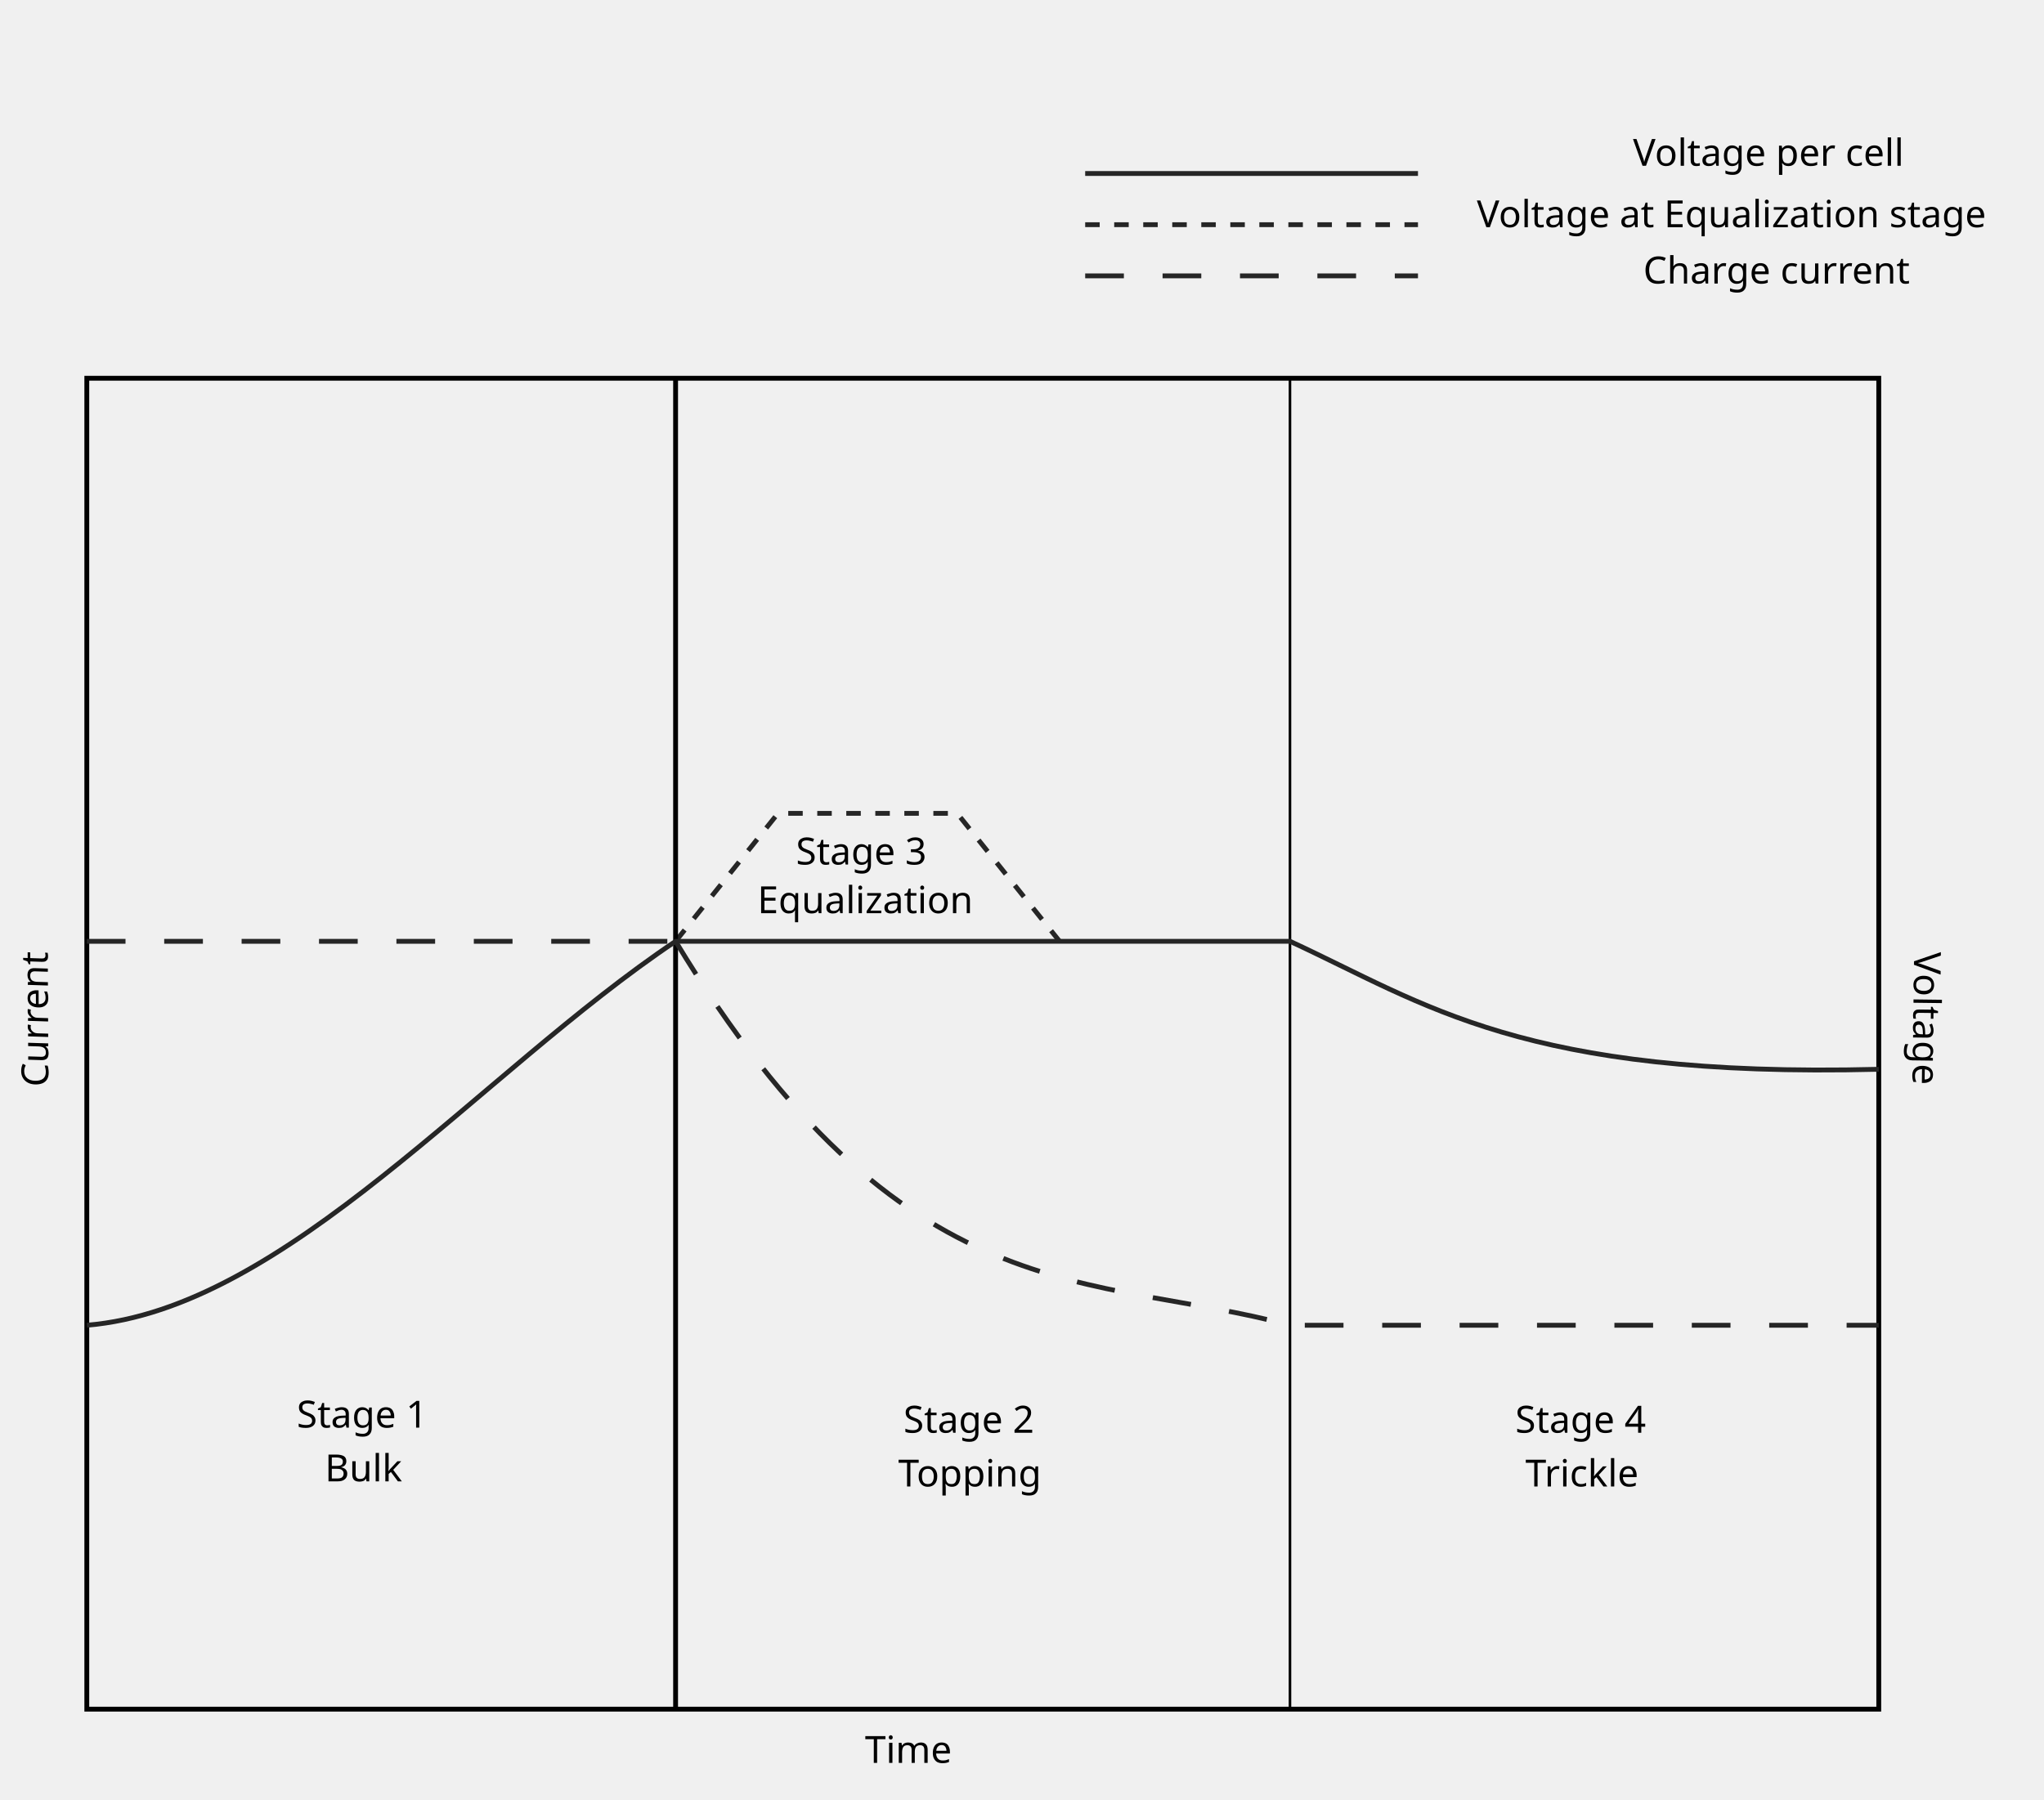
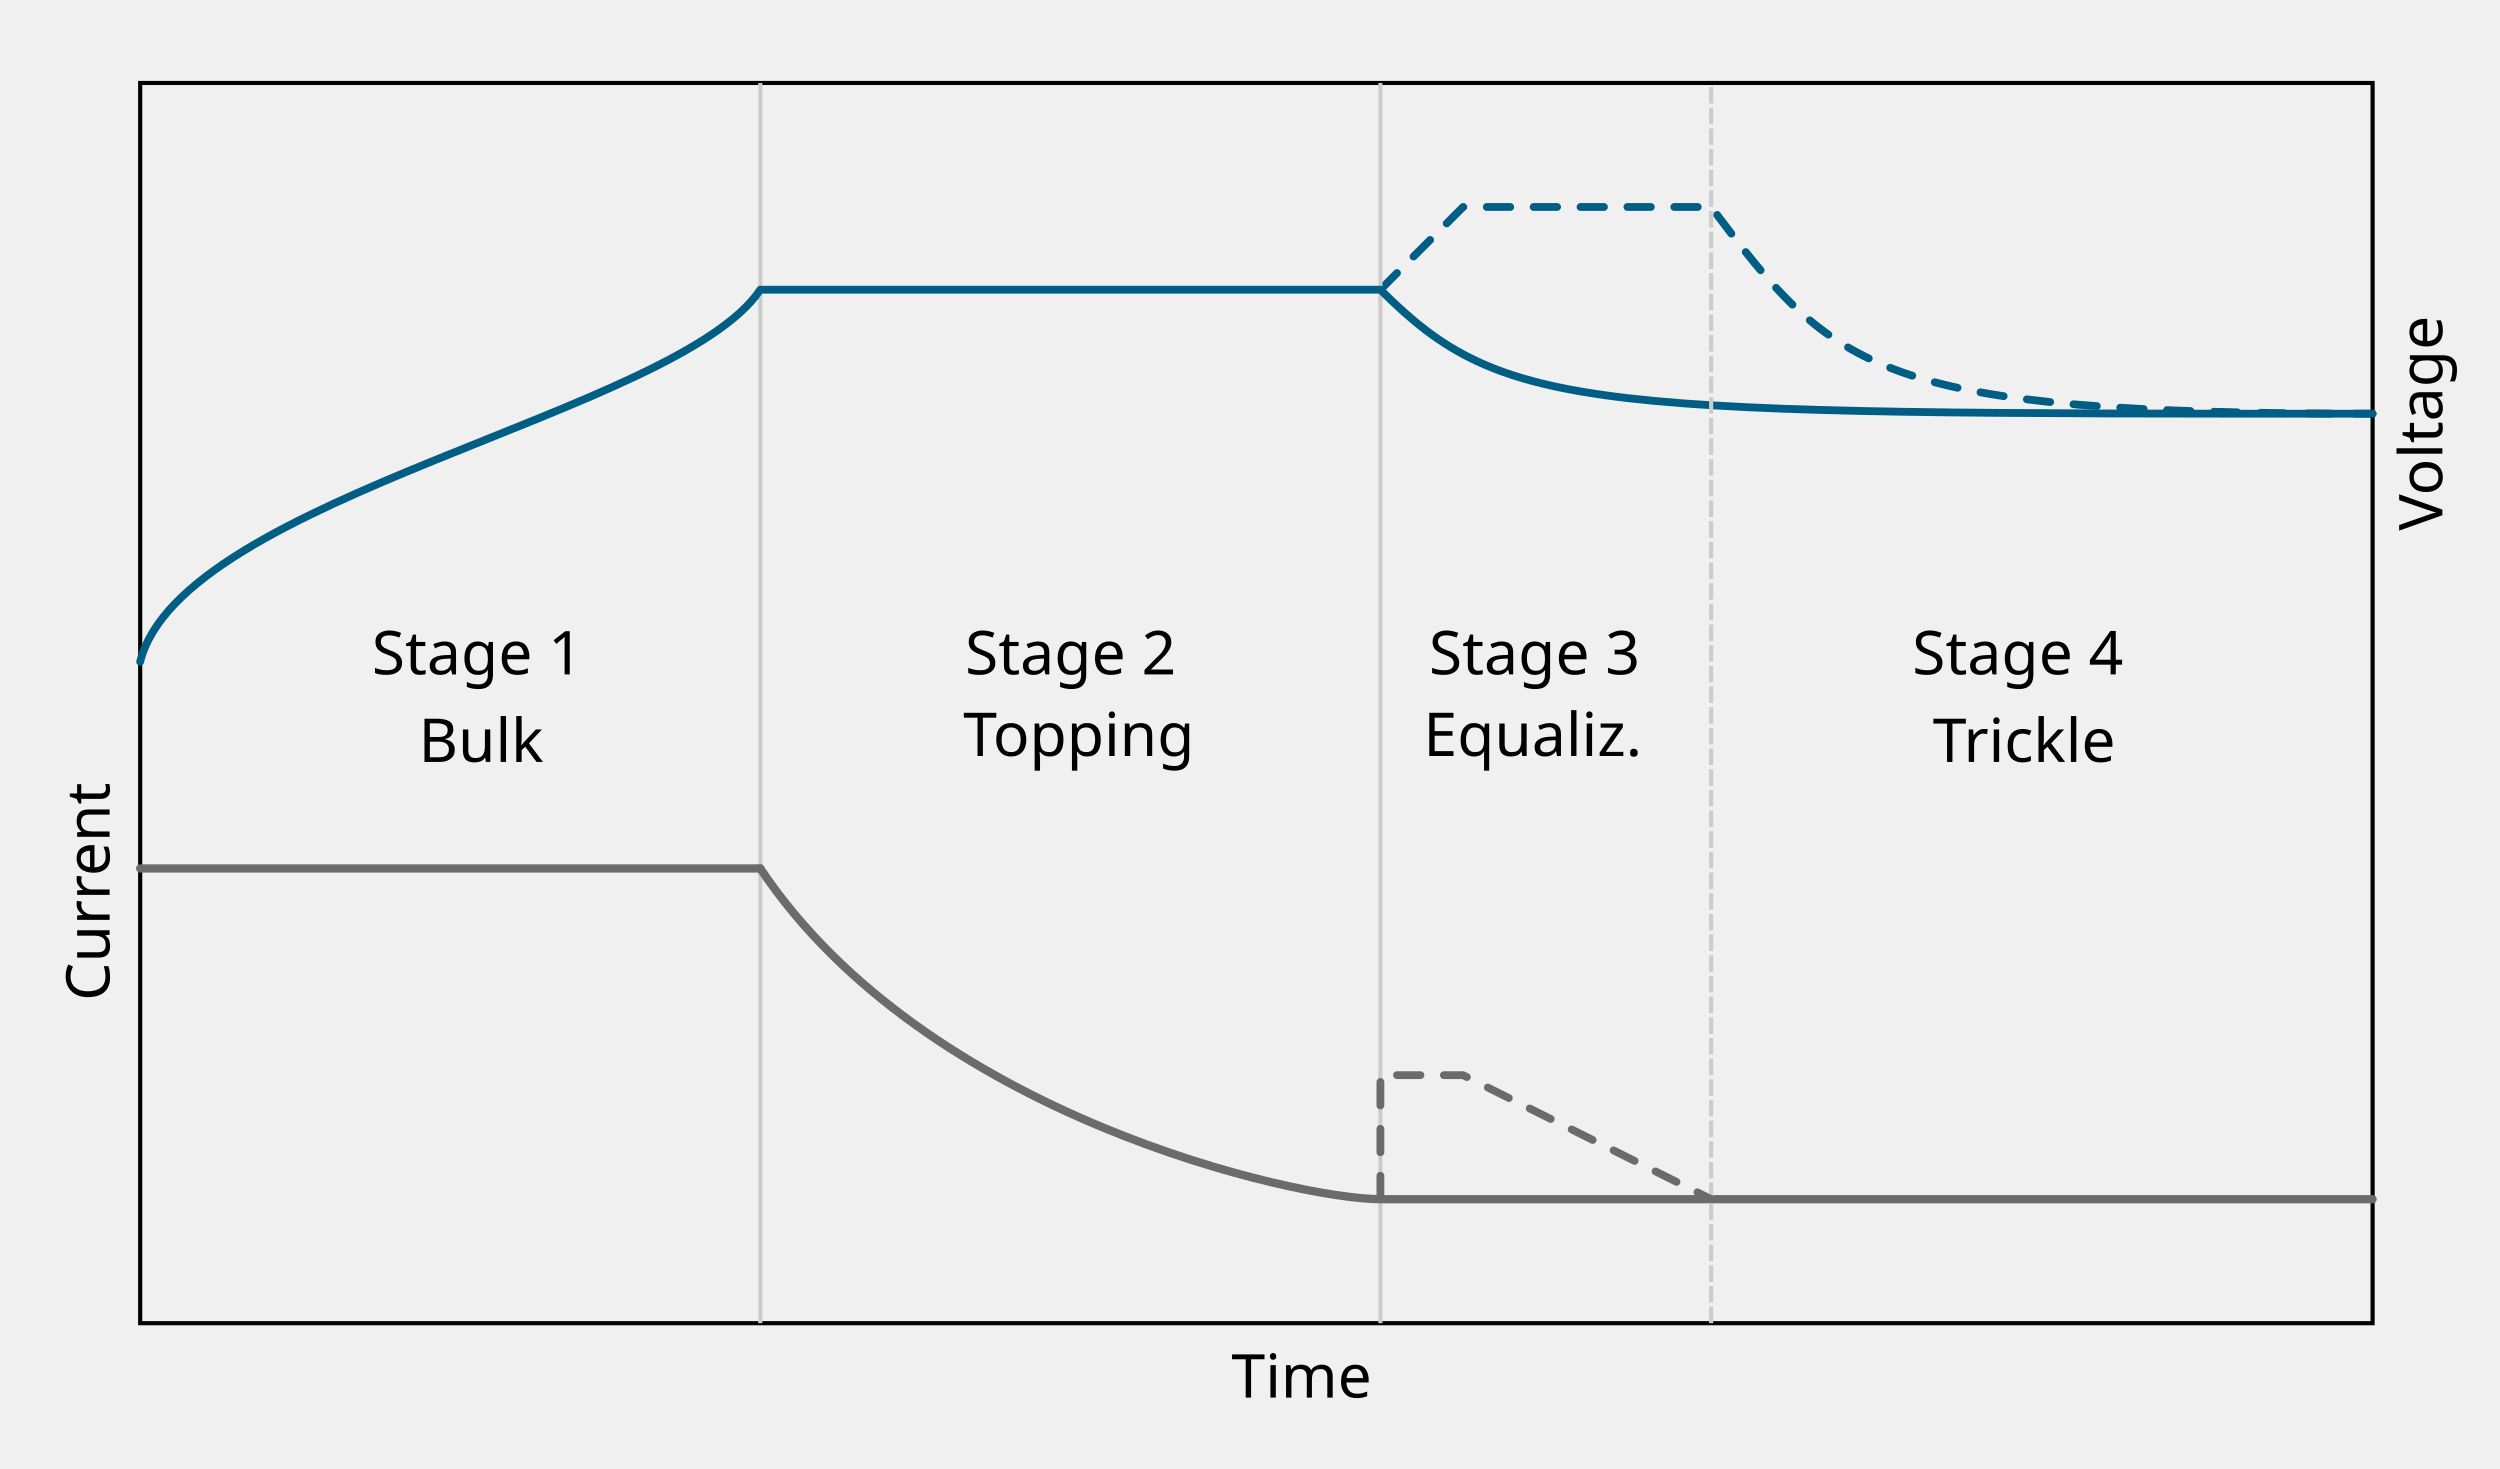
- <svg xmlns="http://www.w3.org/2000/svg" xmlns:ns1="http://www.openswatchbook.org/uri/2009/osb" width="211.258mm" height="186mm" viewBox="0 0 211.258 186" version="1.1" id="svg5625" style="enable-background:new">
+ <svg xmlns="http://www.w3.org/2000/svg" xmlns:ns1="http://www.openswatchbook.org/uri/2009/osb" width="160mm" height="94mm" viewBox="0 0 160 94" version="1.1" id="svg5625" style="enable-background:new">
  <defs id="defs5619">
    <marker orient="auto" refY="0" refX="0" id="Arrow1Mend" style="overflow:visible">
      <path id="path2337" d="M 0,0 5,-5 -12.5,0 5,5 Z" style="fill:#000000;fill-opacity:1;fill-rule:evenodd;stroke:#000000;stroke-width:1pt;stroke-opacity:1" transform="matrix(-0.4,0,0,-0.4,-4,0)" />
    </marker>
    <marker orient="auto" refY="0" refX="0" id="marker1508" style="overflow:visible">
      <path id="path1506" d="M 5.77,0 -2.88,5 V -5 Z" style="fill:#000000;fill-opacity:1;fill-rule:evenodd;stroke:#000000;stroke-width:1pt;stroke-opacity:1" transform="scale(0.8)" />
    </marker>
    <marker orient="auto" refY="0" refX="0" id="EmptyTriangleOutL" style="overflow:visible">
      <path id="path3908" d="M 5.77,0 -2.88,5 V -5 Z" style="fill:#ffffff;fill-rule:evenodd;stroke:#000000;stroke-width:1pt;stroke-opacity:1" transform="matrix(0.8,0,0,0.8,-4.8,0)" />
    </marker>
    <marker orient="auto" refY="0" refX="0" id="Arrow1Lend" style="overflow:visible">
      <path id="path3751" d="M 0,0 5,-5 -12.5,0 5,5 Z" style="fill:#000000;fill-opacity:1;fill-rule:evenodd;stroke:#000000;stroke-width:1pt;stroke-opacity:1" transform="matrix(-0.8,0,0,-0.8,-10,0)" />
    </marker>
    <linearGradient id="linearGradient3575" ns1:paint="solid">
      <stop style="stop-color:#000000;stop-opacity:1;" offset="0" id="stop3573" />
    </linearGradient>
    <marker orient="auto" refY="0" refX="0" id="DotS" style="overflow:visible">
      <path id="path16850" d="m -2.5,-1 c 0,2.76 -2.24,5 -5,5 -2.76,0 -5,-2.24 -5,-5 0,-2.76 2.24,-5 5,-5 2.76,0 5,2.24 5,5 z" style="fill:#000000;fill-opacity:1;fill-rule:evenodd;stroke:#000000;stroke-width:1pt;stroke-opacity:1" transform="matrix(0.2,0,0,0.2,1.48,0.2)" />
    </marker>
    <marker orient="auto" refY="0" refX="0" id="DotM" style="overflow:visible">
      <path id="path16847" d="m -2.5,-1 c 0,2.76 -2.24,5 -5,5 -2.76,0 -5,-2.24 -5,-5 0,-2.76 2.24,-5 5,-5 2.76,0 5,2.24 5,5 z" style="fill:#000000;fill-opacity:1;fill-rule:evenodd;stroke:#000000;stroke-width:1pt;stroke-opacity:1" transform="matrix(0.4,0,0,0.4,2.96,0.4)" />
    </marker>
  </defs>
-   <g id="layer2" style="display:inline" transform="translate(-30.71618,-63.85732)">
+   <g id="layer2" style="display:inline" transform="translate(-30.71618,-155.8573)">
    <text xml:space="preserve" style="font-style:normal;font-weight:normal;font-size:4.233px;line-height:1.25;font-family:sans-serif;letter-spacing:0px;word-spacing:0px;fill:#000000;fill-opacity:1;stroke:none;stroke-width:0.265;stroke-miterlimit:4;stroke-dasharray:none" x="42.201" y="289.754" id="text17242">
      <tspan id="tspan17240" x="42.201" y="293.5" style="font-style:normal;font-variant:normal;font-weight:normal;font-stretch:normal;font-family:sans-serif;-inkscape-font-specification:sans-serif;stroke-width:0.265;stroke-miterlimit:4;stroke-dasharray:none" />
      <tspan x="42.201" y="298.792" style="font-style:normal;font-variant:normal;font-weight:normal;font-stretch:normal;font-family:sans-serif;-inkscape-font-specification:sans-serif;stroke-width:0.265;stroke-miterlimit:4;stroke-dasharray:none" id="tspan2084" />
    </text>
    <flowRoot xml:space="preserve" id="flowRoot2086" style="font-style:normal;font-variant:normal;font-weight:normal;font-stretch:normal;font-size:14.667px;line-height:1.25;font-family:sans-serif;-inkscape-font-specification:'sans-serif, Normal';font-variant-ligatures:normal;font-variant-caps:normal;font-variant-numeric:normal;text-align:start;letter-spacing:0px;word-spacing:0px;writing-mode:lr-tb;text-anchor:start;fill:#000000;fill-opacity:1;stroke:none">
      <flowRegion id="flowRegion2088">
        <rect id="rect2090" width="20" height="20" x="160" y="69.843" />
      </flowRegion>
      <flowPara id="flowPara2092" />
    </flowRoot>
    <flowRoot xml:space="preserve" id="flowRoot2094" style="font-style:normal;font-variant:normal;font-weight:normal;font-stretch:normal;font-size:14.667px;line-height:1.25;font-family:sans-serif;-inkscape-font-specification:'sans-serif, Normal';font-variant-ligatures:normal;font-variant-caps:normal;font-variant-numeric:normal;text-align:start;letter-spacing:0px;word-spacing:0px;writing-mode:lr-tb;text-anchor:start;fill:#000000;fill-opacity:1;stroke:none">
      <flowRegion id="flowRegion2096">
        <rect id="rect2098" width="60" height="40" x="170" y="49.843" />
      </flowRegion>
      <flowPara id="flowPara2100" />
    </flowRoot>
    <flowRoot xml:space="preserve" id="flowRoot2102" style="font-style:normal;font-variant:normal;font-weight:normal;font-stretch:normal;font-size:14.667px;line-height:1.25;font-family:sans-serif;-inkscape-font-specification:'sans-serif, Normal';font-variant-ligatures:normal;font-variant-caps:normal;font-variant-numeric:normal;text-align:start;letter-spacing:0px;word-spacing:0px;writing-mode:lr-tb;text-anchor:start;fill:#000000;fill-opacity:1;stroke:none">
      <flowRegion id="flowRegion2104">
        <rect id="rect2106" width="70" height="40" x="160" y="49.843" />
      </flowRegion>
      <flowPara id="flowPara2108" />
    </flowRoot>
    <text xml:space="preserve" style="font-style:normal;font-variant:normal;font-weight:normal;font-stretch:normal;font-size:3.881px;line-height:1.25;font-family:sans-serif;-inkscape-font-specification:'sans-serif, Normal';font-variant-ligatures:normal;font-variant-caps:normal;font-variant-numeric:normal;text-align:start;letter-spacing:0px;word-spacing:0px;writing-mode:lr-tb;text-anchor:start;fill:#000000;fill-opacity:1;stroke:none;stroke-width:0.265" x="101.912" y="279.271" id="text2112">
      <tspan id="tspan2110" x="101.912" y="282.705" style="stroke-width:0.265" />
    </text>
  </g>
-   <g id="layer1" transform="translate(-30.71618,-63.85732)">
+   <g id="layer1" transform="translate(-30.71618,-155.8573)">
    <flowRoot xml:space="preserve" id="flowRoot2221" style="font-style:normal;font-variant:normal;font-weight:normal;font-stretch:normal;font-size:8px;line-height:1.25;font-family:sans-serif;-inkscape-font-specification:'sans-serif, Normal';font-variant-ligatures:normal;font-variant-caps:normal;font-variant-numeric:normal;text-align:start;letter-spacing:0px;word-spacing:0px;writing-mode:lr-tb;text-anchor:start;fill:#000000;fill-opacity:1;stroke:none">
      <flowRegion id="flowRegion2223">
        <rect id="rect2225" width="3.6379788e-12" height="10" x="410" y="49.843" />
      </flowRegion>
      <flowPara id="flowPara2227" />
    </flowRoot>
    <flowRoot xml:space="preserve" id="flowRoot3732" style="font-style:normal;font-variant:normal;font-weight:normal;font-stretch:normal;font-size:8px;line-height:1.25;font-family:sans-serif;-inkscape-font-specification:'sans-serif, Normal';font-variant-ligatures:normal;font-variant-caps:normal;font-variant-numeric:normal;text-align:start;letter-spacing:0px;word-spacing:0px;writing-mode:lr-tb;text-anchor:start;fill:#000000;fill-opacity:1;stroke:none">
      <flowRegion id="flowRegion3734">
        <rect id="rect3736" width="32.25" height="22.5" x="300" y="62.843" />
      </flowRegion>
      <flowPara id="flowPara3738" />
    </flowRoot>
-     <text xml:space="preserve" style="font-style:normal;font-variant:normal;font-weight:normal;font-stretch:normal;font-size:3.881px;line-height:1.25;font-family:sans-serif;-inkscape-font-specification:sans-serif;font-variant-ligatures:normal;font-variant-caps:normal;font-variant-numeric:normal;text-align:start;letter-spacing:0px;word-spacing:0px;writing-mode:lr-tb;text-anchor:start;fill:#000000;fill-opacity:1;stroke:none;stroke-width:0.265" x="120.121" y="246.098" id="text1986">
-       <tspan id="tspan1984" x="120.121" y="246.098" style="fill:#000000;fill-opacity:1;stroke-width:0.265">Time</tspan>
-       <tspan x="120.121" y="250.949" style="fill:#000000;fill-opacity:1;stroke-width:0.265" id="tspan1988" />
+     <text xml:space="preserve" style="font-style:normal;font-variant:normal;font-weight:normal;font-stretch:normal;font-size:3.881px;line-height:1.25;font-family:sans-serif;-inkscape-font-specification:sans-serif;font-variant-ligatures:normal;font-variant-caps:normal;font-variant-numeric:normal;text-align:start;letter-spacing:0px;word-spacing:0px;writing-mode:lr-tb;text-anchor:start;fill:#000000;fill-opacity:1;stroke:none;stroke-width:0.265" x="109.537" y="245.304" id="text1986">
+       <tspan id="tspan1984" x="109.537" y="245.304" style="fill:#000000;fill-opacity:1;stroke-width:0.265">Time</tspan>
+       <tspan x="109.537" y="250.155" style="fill:#000000;fill-opacity:1;stroke-width:0.265" id="tspan1988" />
    </text>
-     <text xml:space="preserve" style="font-style:normal;font-variant:normal;font-weight:normal;font-stretch:normal;font-size:3.881px;line-height:1.25;font-family:sans-serif;-inkscape-font-specification:sans-serif;font-variant-ligatures:normal;font-variant-caps:normal;font-variant-numeric:normal;text-align:start;letter-spacing:0px;word-spacing:0px;writing-mode:lr-tb;text-anchor:start;fill:#000000;fill-opacity:1;stroke:none;stroke-width:0.265" x="-175.017" y="34.82" id="text1992" transform="matrix(-0.00526742,-1.000671,0.9994962,0.03173802,0,0)">
-       <tspan id="tspan1990" x="-175.017" y="34.82" style="fill:#000000;fill-opacity:1;stroke-width:0.265">Current</tspan>
+     <text xml:space="preserve" style="font-style:normal;font-variant:normal;font-weight:normal;font-stretch:normal;font-size:3.881px;line-height:1.25;font-family:sans-serif;-inkscape-font-specification:sans-serif;font-variant-ligatures:normal;font-variant-caps:normal;font-variant-numeric:normal;text-align:start;letter-spacing:0px;word-spacing:0px;writing-mode:lr-tb;text-anchor:start;fill:#000000;fill-opacity:1;stroke:none;stroke-width:0.265" x="121.818" y="204.244" id="text2682">
+       <tspan x="121.818" y="204.244" style="fill:#000000;fill-opacity:1;stroke-width:0.265" id="tspan7723">Equaliz. </tspan>
    </text>
-     <text xml:space="preserve" style="font-style:normal;font-variant:normal;font-weight:normal;font-stretch:normal;font-size:3.881px;line-height:1.25;font-family:sans-serif;-inkscape-font-specification:sans-serif;font-variant-ligatures:normal;font-variant-caps:normal;font-variant-numeric:normal;text-align:start;letter-spacing:0px;word-spacing:0px;writing-mode:lr-tb;text-anchor:start;fill:#000000;fill-opacity:1;stroke:none;stroke-width:0.265" x="159.414" y="-230.534" id="text1996" transform="rotate(90.70723)">
-       <tspan id="tspan1994" x="159.414" y="-230.534" style="fill:#000000;fill-opacity:1;stroke-width:0.265">Voltage</tspan>
+     <text xml:space="preserve" style="font-style:normal;font-variant:normal;font-weight:normal;font-stretch:normal;font-size:3.881px;line-height:1.25;font-family:sans-serif;-inkscape-font-specification:sans-serif;font-variant-ligatures:normal;font-variant-caps:normal;font-variant-numeric:normal;text-align:start;letter-spacing:0px;word-spacing:0px;writing-mode:lr-tb;text-anchor:start;fill:#000000;fill-opacity:1;stroke:none;stroke-width:0.265" x="54.513" y="199.02" id="text2736">
+       <tspan id="tspan2734" x="54.513" y="199.02" style="fill:#000000;fill-opacity:1;stroke-width:0.265">Stage 1</tspan>
    </text>
-     <path style="fill:#005e85;fill-opacity:1;stroke:#262626;stroke-width:0.5;stroke-linecap:butt;stroke-linejoin:miter;stroke-miterlimit:4;stroke-dasharray:4, 4;stroke-dashoffset:0;stroke-opacity:1" d="m 142.875,92.375 h 34.396" id="path2000" />
-     <text xml:space="preserve" style="font-style:normal;font-variant:normal;font-weight:normal;font-stretch:normal;font-size:3.881px;line-height:1.25;font-family:sans-serif;-inkscape-font-specification:sans-serif;font-variant-ligatures:normal;font-variant-caps:normal;font-variant-numeric:normal;text-align:start;letter-spacing:0px;word-spacing:0px;writing-mode:lr-tb;text-anchor:start;fill:#000000;fill-opacity:1;stroke:none;stroke-width:0.265" x="199.496" y="80.998" id="text2010">
-       <tspan id="tspan2008" x="199.496" y="80.998" style="fill:#000000;fill-opacity:1;stroke-width:0.265">Voltage per cell</tspan>
-       <tspan x="199.496" y="85.849" style="fill:#000000;fill-opacity:1;stroke-width:0.265" id="tspan2012" />
+     <text xml:space="preserve" style="font-style:normal;font-variant:normal;font-weight:normal;font-stretch:normal;font-size:3.881px;line-height:1.25;font-family:sans-serif;-inkscape-font-specification:sans-serif;font-variant-ligatures:normal;font-variant-caps:normal;font-variant-numeric:normal;text-align:start;letter-spacing:0px;word-spacing:0px;writing-mode:lr-tb;text-anchor:start;fill:#000000;fill-opacity:1;stroke:none;stroke-width:0.265" x="92.479" y="199.02" id="text2744">
+       <tspan id="tspan2742" x="92.479" y="199.02" style="fill:#000000;fill-opacity:1;stroke-width:0.265">Stage 2</tspan>
+       <tspan x="92.479" y="203.871" style="fill:#000000;fill-opacity:1;stroke-width:0.265" id="tspan2746" />
    </text>
-     <text xml:space="preserve" style="font-style:normal;font-variant:normal;font-weight:normal;font-stretch:normal;font-size:3.881px;line-height:1.25;font-family:sans-serif;-inkscape-font-specification:sans-serif;font-variant-ligatures:normal;font-variant-caps:normal;font-variant-numeric:normal;text-align:start;letter-spacing:0px;word-spacing:0px;writing-mode:lr-tb;text-anchor:start;fill:#000000;fill-opacity:1;stroke:none;stroke-width:0.265" x="200.554" y="93.169" id="text2016">
-       <tspan id="tspan2014" x="200.554" y="93.169" style="fill:#000000;fill-opacity:1;stroke-width:0.265">Charge current</tspan>
+     <text xml:space="preserve" style="font-style:normal;font-variant:normal;font-weight:normal;font-stretch:normal;font-size:3.881px;line-height:1.25;font-family:sans-serif;-inkscape-font-specification:sans-serif;font-variant-ligatures:normal;font-variant-caps:normal;font-variant-numeric:normal;text-align:start;letter-spacing:0px;word-spacing:0px;writing-mode:lr-tb;text-anchor:start;fill:#000000;fill-opacity:1;stroke:none;stroke-width:0.265" x="153.098" y="199.02" id="text2754">
+       <tspan id="tspan2752" x="153.098" y="199.02" style="stroke-width:0.265">Stage 4</tspan>
    </text>
-     <text xml:space="preserve" style="font-style:normal;font-variant:normal;font-weight:normal;font-stretch:normal;font-size:3.881px;line-height:1.25;font-family:sans-serif;-inkscape-font-specification:sans-serif;font-variant-ligatures:normal;font-variant-caps:normal;font-variant-numeric:normal;text-align:start;letter-spacing:0px;word-spacing:0px;writing-mode:lr-tb;text-anchor:start;fill:#000000;fill-opacity:1;stroke:none;stroke-width:0.265" x="109.008" y="158.257" id="text2682">
-       <tspan id="tspan2680" x="109.008" y="158.257" style="fill:#000000;fill-opacity:1;stroke-width:0.265">Equalization </tspan>
+     <path style="fill:none;stroke:#005e85;stroke-width:0.5;stroke-linecap:round;stroke-linejoin:round;stroke-miterlimit:4;stroke-dasharray:1.5, 1.5;stroke-dashoffset:0;stroke-opacity:1" d="m 119.062,174.396 5.292,-5.292 h 15.875 c 7.938,10.583 10.583,13.229 42.333,13.229" id="path2758" />
+     <path style="fill:none;stroke:#000000;stroke-width:0.265;stroke-linecap:butt;stroke-linejoin:miter;stroke-miterlimit:4;stroke-dasharray:none;stroke-opacity:1" d="m 39.688,161.167 v 79.375 h 142.875 v -79.375 z" id="path980" />
+     <path style="fill:#e6e6e6;stroke:#cccccc;stroke-width:0.265;stroke-linecap:butt;stroke-linejoin:miter;stroke-miterlimit:4;stroke-dasharray:none;stroke-opacity:0.997" d="m 79.375,161.167 v 79.375" id="path986" />
+     <path style="fill:#e6e6e6;stroke:#cccccc;stroke-width:0.265px;stroke-linecap:butt;stroke-linejoin:miter;stroke-opacity:0.997" d="m 119.062,240.542 v -79.375" id="path988" />
+     <path style="fill:none;stroke:#6b6b6b;stroke-width:0.529;stroke-linecap:round;stroke-linejoin:round;stroke-miterlimit:4;stroke-dasharray:none;stroke-dashoffset:0;stroke-opacity:1" d="m 39.687,211.438 h 39.688" id="path990" />
+     <path style="fill:none;stroke:#6b6b6b;stroke-width:0.529;stroke-linecap:round;stroke-linejoin:round;stroke-miterlimit:4;stroke-dasharray:none;stroke-dashoffset:0;stroke-opacity:1" d="m 79.375,211.438 c 10.583,15.875 34.396,21.167 39.688,21.167 h 63.5" id="path992" />
+     <path style="fill:none;stroke:#005e85;stroke-width:0.5;stroke-linecap:round;stroke-linejoin:round;stroke-miterlimit:4;stroke-dasharray:none;stroke-opacity:1" d="m 39.687,198.209 c 2.646,-10.583 34.396,-15.875 39.688,-23.812 H 119.062 c 7.938,7.938 13.229,7.938 63.5,7.938" id="path994" />
+     <text xml:space="preserve" style="font-style:normal;font-variant:normal;font-weight:normal;font-stretch:normal;font-size:3.881px;line-height:1.25;font-family:sans-serif;-inkscape-font-specification:sans-serif;font-variant-ligatures:normal;font-variant-caps:normal;font-variant-numeric:normal;text-align:start;letter-spacing:0px;word-spacing:0px;writing-mode:lr-tb;text-anchor:start;fill:#000000;fill-opacity:1;stroke:none;stroke-width:0.265" x="57.506" y="204.62" id="text998">
+       <tspan id="tspan996" x="57.506" y="204.62" style="stroke-width:0.265">Bulk </tspan>
    </text>
-     <path style="fill:none;stroke:#262626;stroke-width:0.5;stroke-linecap:butt;stroke-linejoin:miter;stroke-miterlimit:4;stroke-dasharray:1.5, 1.5;stroke-dashoffset:0;stroke-opacity:1" d="m 142.875,87.084 h 34.396" id="path2728" />
-     <text xml:space="preserve" style="font-style:normal;font-variant:normal;font-weight:normal;font-stretch:normal;font-size:3.881px;line-height:1.25;font-family:sans-serif;-inkscape-font-specification:sans-serif;font-variant-ligatures:normal;font-variant-caps:normal;font-variant-numeric:normal;text-align:start;letter-spacing:0px;word-spacing:0px;writing-mode:lr-tb;text-anchor:start;fill:#000000;fill-opacity:1;stroke:none;stroke-width:0.265" x="183.356" y="87.348" id="text2732">
-       <tspan id="tspan2730" x="183.356" y="87.348" style="stroke-width:0.265">Voltage at Equalization stage</tspan>
+     <text xml:space="preserve" style="font-style:normal;font-variant:normal;font-weight:normal;font-stretch:normal;font-size:3.881px;line-height:1.25;font-family:sans-serif;-inkscape-font-specification:sans-serif;font-variant-ligatures:normal;font-variant-caps:normal;font-variant-numeric:normal;text-align:start;letter-spacing:0px;word-spacing:0px;writing-mode:lr-tb;text-anchor:start;fill:#000000;fill-opacity:1;stroke:none;stroke-width:0.265" x="92.37" y="204.244" id="text1002">
+       <tspan id="tspan1000" x="92.37" y="204.244" style="stroke-width:0.265">Topping </tspan>
    </text>
-     <text xml:space="preserve" style="font-style:normal;font-variant:normal;font-weight:normal;font-stretch:normal;font-size:3.881px;line-height:1.25;font-family:sans-serif;-inkscape-font-specification:sans-serif;font-variant-ligatures:normal;font-variant-caps:normal;font-variant-numeric:normal;text-align:start;letter-spacing:0px;word-spacing:0px;writing-mode:lr-tb;text-anchor:start;fill:#000000;fill-opacity:1;stroke:none;stroke-width:0.265" x="61.383" y="211.438" id="text2736">
-       <tspan id="tspan2734" x="61.383" y="211.438" style="fill:#000000;fill-opacity:1;stroke-width:0.265">Stage 1</tspan>
+     <text xml:space="preserve" style="font-style:normal;font-variant:normal;font-weight:normal;font-stretch:normal;font-size:3.881px;line-height:1.25;font-family:sans-serif;-inkscape-font-specification:sans-serif;font-variant-ligatures:normal;font-variant-caps:normal;font-variant-numeric:normal;text-align:start;letter-spacing:0px;word-spacing:0px;writing-mode:lr-tb;text-anchor:start;fill:#000000;fill-opacity:1;stroke:none;stroke-width:0.265" x="154.421" y="204.62" id="text1006">
+       <tspan id="tspan1004" x="154.421" y="204.62" style="stroke-width:0.265">Trickle </tspan>
    </text>
-     <text xml:space="preserve" style="font-style:normal;font-variant:normal;font-weight:normal;font-stretch:normal;font-size:3.881px;line-height:1.25;font-family:sans-serif;-inkscape-font-specification:sans-serif;font-variant-ligatures:normal;font-variant-caps:normal;font-variant-numeric:normal;text-align:start;letter-spacing:0px;word-spacing:0px;writing-mode:lr-tb;text-anchor:start;fill:#000000;fill-opacity:1;stroke:none;stroke-width:0.265" x="124.09" y="211.967" id="text2744">
-       <tspan id="tspan2742" x="124.09" y="211.967" style="fill:#000000;fill-opacity:1;stroke-width:0.265">Stage 2</tspan>
-       <tspan x="124.09" y="216.818" style="fill:#000000;fill-opacity:1;stroke-width:0.265" id="tspan2746" />
+     <text xml:space="preserve" style="font-style:normal;font-weight:normal;font-size:3.881px;line-height:1.25;font-family:sans-serif;letter-spacing:0px;word-spacing:0px;fill:#000000;fill-opacity:1;stroke:none;stroke-width:0.265" x="-189.816" y="187.027" id="text7684" transform="rotate(-90)">
+       <tspan id="tspan7682" x="-189.816" y="187.027" style="stroke-width:0.265">Voltage</tspan>
    </text>
-     <text xml:space="preserve" style="font-style:normal;font-variant:normal;font-weight:normal;font-stretch:normal;font-size:3.881px;line-height:1.25;font-family:sans-serif;-inkscape-font-specification:sans-serif;font-variant-ligatures:normal;font-variant-caps:normal;font-variant-numeric:normal;text-align:start;letter-spacing:0px;word-spacing:0px;writing-mode:lr-tb;text-anchor:start;fill:#000000;fill-opacity:1;stroke:none;stroke-width:0.265" x="187.325" y="211.967" id="text2750">
-       <tspan id="tspan2748" x="187.325" y="211.967" style="fill:#000000;fill-opacity:1;stroke-width:0.265">Stage 4</tspan>
+     <text xml:space="preserve" style="font-style:normal;font-weight:normal;font-size:3.881px;line-height:1.25;font-family:sans-serif;letter-spacing:0px;word-spacing:0px;fill:#000000;fill-opacity:1;stroke:none;stroke-width:0.265" x="-219.909" y="37.73" id="text7688" transform="rotate(-90)">
+       <tspan id="tspan7686" x="-219.909" y="37.73" style="stroke-width:0.265">Current</tspan>
    </text>
-     <text xml:space="preserve" style="font-style:normal;font-variant:normal;font-weight:normal;font-stretch:normal;font-size:3.881px;line-height:1.25;font-family:sans-serif;-inkscape-font-specification:sans-serif;font-variant-ligatures:normal;font-variant-caps:normal;font-variant-numeric:normal;text-align:start;letter-spacing:0px;word-spacing:0px;writing-mode:lr-tb;text-anchor:start;fill:#000000;fill-opacity:1;stroke:none;stroke-width:0.265" x="112.977" y="153.229" id="text2754">
-       <tspan id="tspan2752" x="112.977" y="153.229" style="stroke-width:0.265">Stage 3</tspan>
+     <path style="fill:#e6e6e6;stroke:#cccccc;stroke-width:0.265;stroke-linecap:butt;stroke-linejoin:miter;stroke-opacity:0.997;enable-background:new;stroke-miterlimit:4;stroke-dasharray:1.058,0.265;stroke-dashoffset:0" d="m 140.229,240.542 v -79.375" id="path988-3" />
+     <text xml:space="preserve" style="font-style:normal;font-variant:normal;font-weight:normal;font-stretch:normal;font-size:3.881px;line-height:1.25;font-family:sans-serif;-inkscape-font-specification:sans-serif;font-variant-ligatures:normal;font-variant-caps:normal;font-variant-numeric:normal;text-align:start;letter-spacing:0px;word-spacing:0px;writing-mode:lr-tb;text-anchor:start;fill:#000000;fill-opacity:1;stroke:none;stroke-width:0.265;enable-background:new" x="122.167" y="199.02" id="text2754-6">
+       <tspan id="tspan2752-5" x="122.167" y="199.02" style="stroke-width:0.265">Stage 3</tspan>
    </text>
-     <path style="fill:none;stroke:#262626;stroke-width:0.5;stroke-linecap:butt;stroke-linejoin:miter;stroke-miterlimit:4;stroke-dasharray:1.5, 1.5;stroke-dashoffset:0;stroke-opacity:1" d="M 100.542,161.167 111.125,147.938 h 18.521 l 10.583,13.229" id="path2758" />
-     <path style="fill:none;stroke:#262626;stroke-width:0.5;stroke-linecap:butt;stroke-linejoin:miter;stroke-miterlimit:4;stroke-dasharray:none;stroke-opacity:1" d="m 142.875,81.792 h 34.396" id="path974" />
-     <path style="fill:none;stroke:#000000;stroke-width:0.5;stroke-linecap:butt;stroke-linejoin:miter;stroke-miterlimit:4;stroke-dasharray:none;stroke-opacity:1" d="M 39.688,102.959 V 240.542 H 224.896 V 102.959 Z" id="path980" />
-     <path style="fill:#000000;stroke:#000000;stroke-width:0.5;stroke-linecap:butt;stroke-linejoin:miter;stroke-miterlimit:4;stroke-dasharray:none;stroke-opacity:1" d="M 100.542,102.959 V 240.542" id="path986" />
-     <path style="fill:none;stroke:#000000;stroke-width:0.265px;stroke-linecap:butt;stroke-linejoin:miter;stroke-opacity:1" d="M 164.042,240.542 V 102.959" id="path988" />
-     <path style="fill:none;stroke:#262626;stroke-width:0.5;stroke-linecap:butt;stroke-linejoin:miter;stroke-miterlimit:4;stroke-dasharray:4, 4;stroke-dashoffset:0;stroke-opacity:1" d="m 39.688,161.167 h 60.854" id="path990" />
-     <path style="fill:none;stroke:#262626;stroke-width:0.5;stroke-linecap:butt;stroke-linejoin:miter;stroke-miterlimit:4;stroke-dasharray:4, 4;stroke-dashoffset:0;stroke-opacity:1" d="m 100.542,161.167 c 23.574,38.967 43.056,34.182 63.5,39.688 h 60.854" id="path992" />
-     <path style="fill:none;stroke:#262626;stroke-width:0.5;stroke-linecap:butt;stroke-linejoin:miter;stroke-miterlimit:4;stroke-dasharray:none;stroke-opacity:1" d="m 39.688,200.854 c 20.602,-1.692 40.579,-26.107 60.854,-39.688 h 63.5 c 13.985,6.447 24.06,14.159 60.854,13.229" id="path994" />
-     <text xml:space="preserve" style="font-style:normal;font-variant:normal;font-weight:normal;font-stretch:normal;font-size:3.881px;line-height:1.25;font-family:sans-serif;-inkscape-font-specification:sans-serif;font-variant-ligatures:normal;font-variant-caps:normal;font-variant-numeric:normal;text-align:start;letter-spacing:0px;word-spacing:0px;writing-mode:lr-tb;text-anchor:start;fill:#000000;fill-opacity:1;stroke:none;stroke-width:0.265" x="64.294" y="216.994" id="text998">
-       <tspan id="tspan996" x="64.294" y="216.994" style="stroke-width:0.265">Bulk </tspan>
-     </text>
-     <text xml:space="preserve" style="font-style:normal;font-variant:normal;font-weight:normal;font-stretch:normal;font-size:3.881px;line-height:1.25;font-family:sans-serif;-inkscape-font-specification:sans-serif;font-variant-ligatures:normal;font-variant-caps:normal;font-variant-numeric:normal;text-align:start;letter-spacing:0px;word-spacing:0px;writing-mode:lr-tb;text-anchor:start;fill:#000000;fill-opacity:1;stroke:none;stroke-width:0.265" x="123.56" y="217.523" id="text1002">
-       <tspan id="tspan1000" x="123.56" y="217.523" style="stroke-width:0.265">Topping </tspan>
-     </text>
-     <text xml:space="preserve" style="font-style:normal;font-variant:normal;font-weight:normal;font-stretch:normal;font-size:3.881px;line-height:1.25;font-family:sans-serif;-inkscape-font-specification:sans-serif;font-variant-ligatures:normal;font-variant-caps:normal;font-variant-numeric:normal;text-align:start;letter-spacing:0px;word-spacing:0px;writing-mode:lr-tb;text-anchor:start;fill:#000000;fill-opacity:1;stroke:none;stroke-width:0.265" x="188.383" y="217.523" id="text1006">
-       <tspan id="tspan1004" x="188.383" y="217.523" style="stroke-width:0.265">Trickle </tspan>
-     </text>
+     <path style="fill:none;stroke:#6b6b6b;stroke-width:0.5;stroke-linecap:round;stroke-linejoin:round;stroke-miterlimit:4;stroke-dasharray:1.5, 1.5;stroke-dashoffset:0;stroke-opacity:1;enable-background:new" d="m 119.062,232.604 v -7.937 h 5.292 l 15.875,7.938" id="path2758-6" />
  </g>
</svg>
